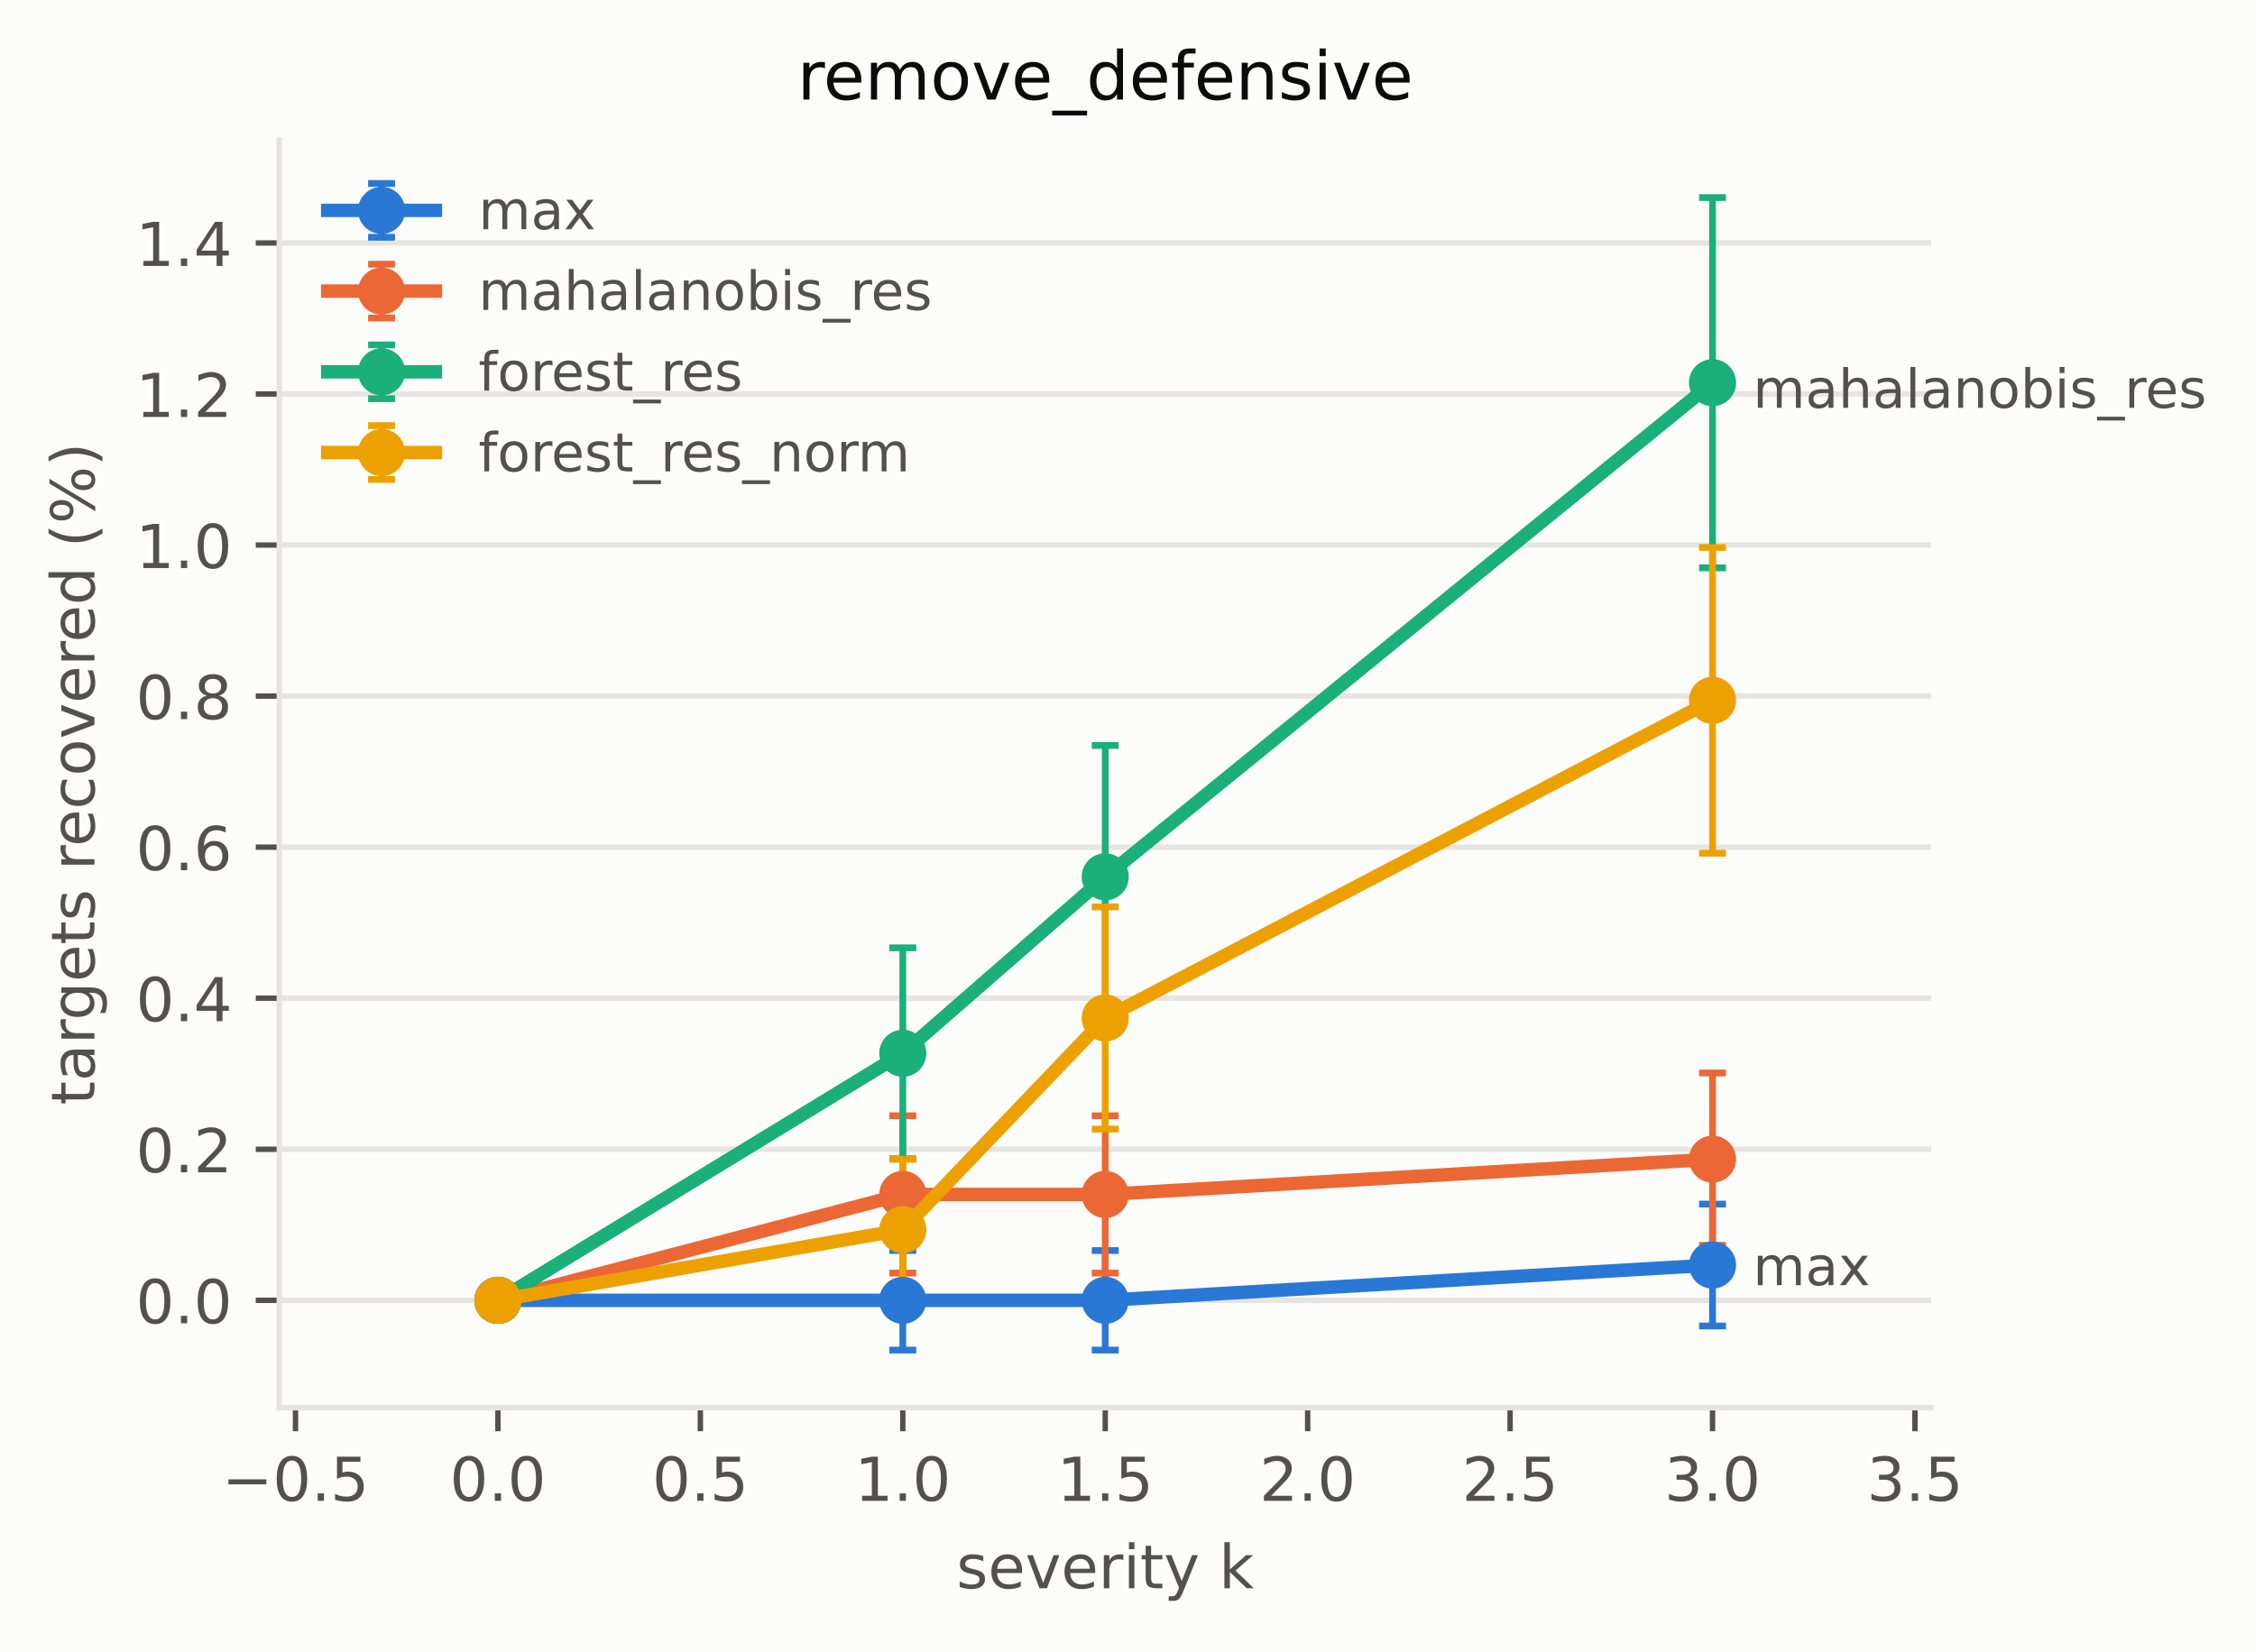
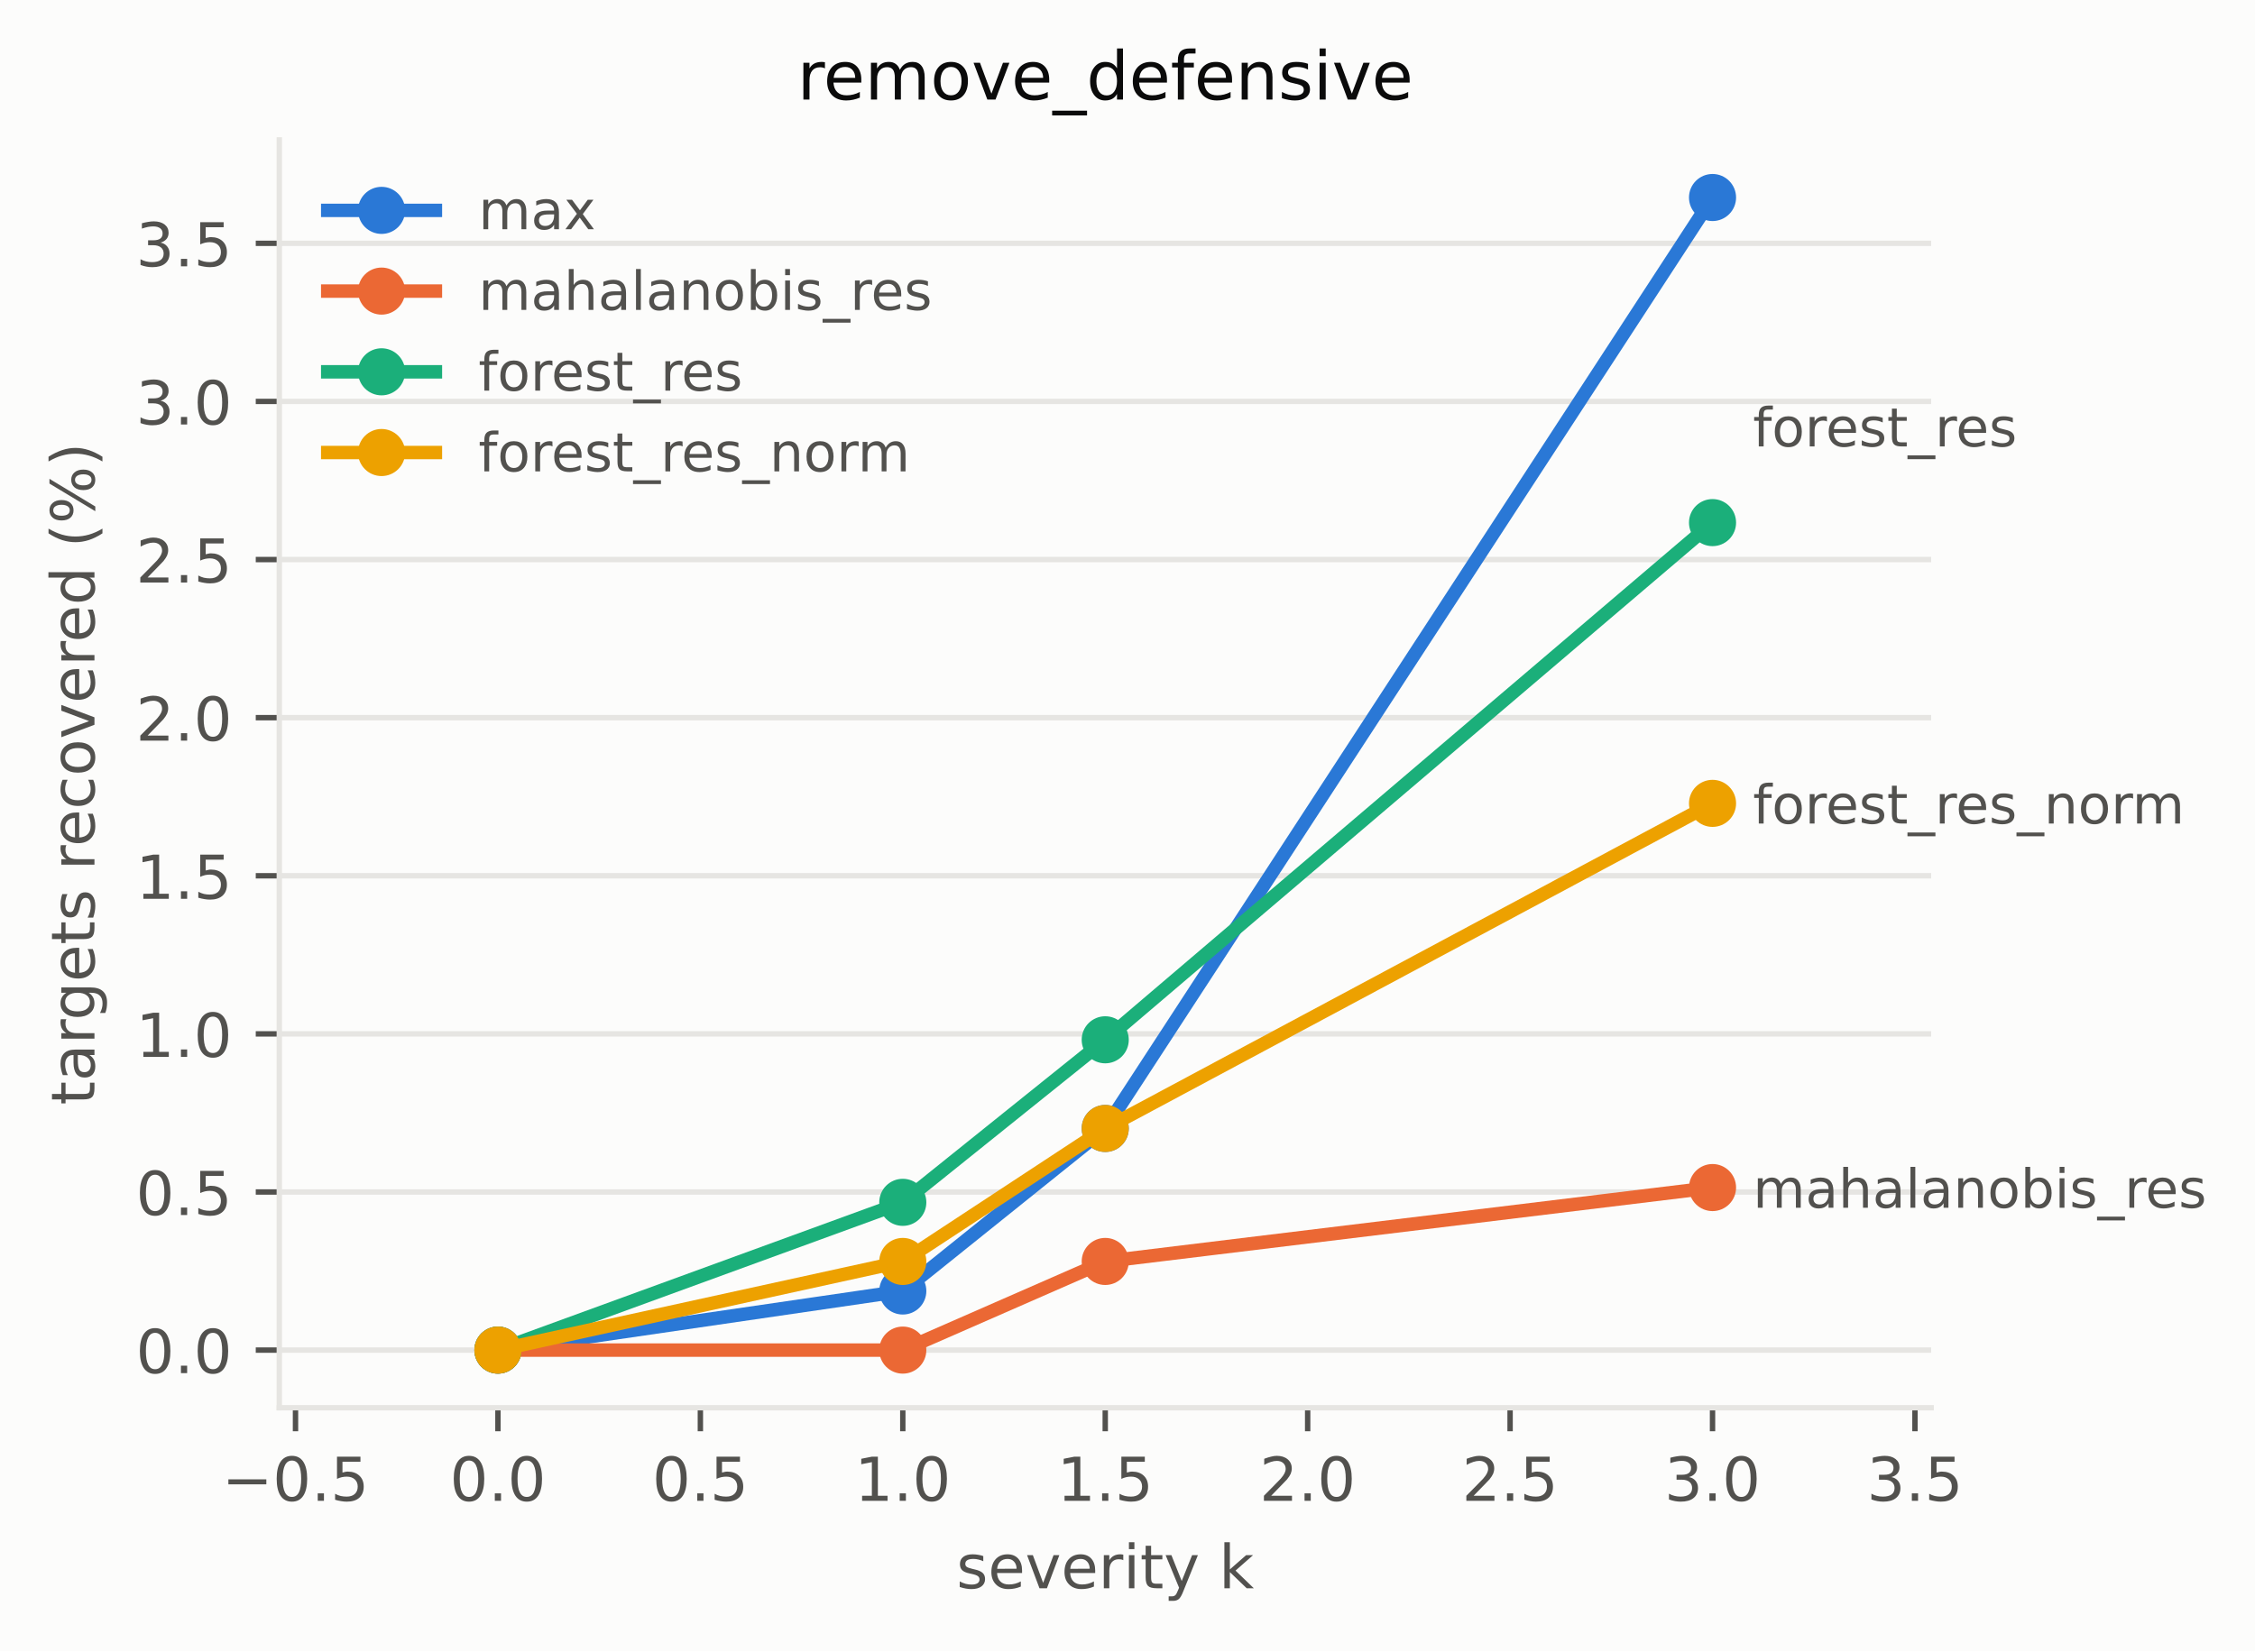
<svg xmlns="http://www.w3.org/2000/svg" xmlns:xlink="http://www.w3.org/1999/xlink" width="335.167pt" height="245.495pt" viewBox="0 0 335.167 245.495" version="1.1">
  <defs>
    <style type="text/css">*{stroke-linejoin: round; stroke-linecap: butt}</style>
  </defs>
  <g id="figure_1">
    <g id="patch_1">
      <path d="M 0 245.495 L 335.167 245.495 L 335.167 0 L 0 0 z " style="fill: #fcfcfb" />
    </g>
    <g id="axes_1">
      <g id="patch_2">
        <path d="M 41.514 209.294 L 287.034 209.294 L 287.034 20.798 L 41.514 20.798 z " style="fill: #fcfcfb" />
      </g>
      <g id="matplotlib.axis_1">
        <g id="xtick_1">
          <g id="line2d_1">
            <defs>
              <path id="m1c0cf310b4" d="M 0 0 L 0 3.5 " style="stroke: #52514e; stroke-width: 0.8" />
            </defs>
            <g>
              <use xlink:href="#m1c0cf310b4" x="43.921" y="209.294" style="fill: #52514e; stroke: #52514e; stroke-width: 0.8" />
            </g>
          </g>
          <g id="text_1">
            <text style="font-size: 9px; font-family: 'DejaVu Sans', 'Bitstream Vera Sans', 'Computer Modern Sans Serif', 'Lucida Grande', 'Verdana', 'Geneva', 'Lucid', 'Arial', 'Helvetica', 'Avant Garde', sans-serif; text-anchor: middle; fill: #52514e" x="43.921" y="223.132" transform="rotate(-0 43.92057 223.1323)">−0.5</text>
          </g>
        </g>
        <g id="xtick_2">
          <g id="line2d_2">
            <g>
              <use xlink:href="#m1c0cf310b4" x="74.009" y="209.294" style="fill: #52514e; stroke: #52514e; stroke-width: 0.8" />
            </g>
          </g>
          <g id="text_2">
            <text style="font-size: 9px; font-family: 'DejaVu Sans', 'Bitstream Vera Sans', 'Computer Modern Sans Serif', 'Lucida Grande', 'Verdana', 'Geneva', 'Lucid', 'Arial', 'Helvetica', 'Avant Garde', sans-serif; text-anchor: middle; fill: #52514e" x="74.009" y="223.132" transform="rotate(-0 74.00881 223.1323)">0.0</text>
          </g>
        </g>
        <g id="xtick_3">
          <g id="line2d_3">
            <g>
              <use xlink:href="#m1c0cf310b4" x="104.097" y="209.294" style="fill: #52514e; stroke: #52514e; stroke-width: 0.8" />
            </g>
          </g>
          <g id="text_3">
            <text style="font-size: 9px; font-family: 'DejaVu Sans', 'Bitstream Vera Sans', 'Computer Modern Sans Serif', 'Lucida Grande', 'Verdana', 'Geneva', 'Lucid', 'Arial', 'Helvetica', 'Avant Garde', sans-serif; text-anchor: middle; fill: #52514e" x="104.097" y="223.132" transform="rotate(-0 104.097 223.1323)">0.5</text>
          </g>
        </g>
        <g id="xtick_4">
          <g id="line2d_4">
            <g>
              <use xlink:href="#m1c0cf310b4" x="134.185" y="209.294" style="fill: #52514e; stroke: #52514e; stroke-width: 0.8" />
            </g>
          </g>
          <g id="text_4">
            <text style="font-size: 9px; font-family: 'DejaVu Sans', 'Bitstream Vera Sans', 'Computer Modern Sans Serif', 'Lucida Grande', 'Verdana', 'Geneva', 'Lucid', 'Arial', 'Helvetica', 'Avant Garde', sans-serif; text-anchor: middle; fill: #52514e" x="134.185" y="223.132" transform="rotate(-0 134.1853 223.1323)">1.0</text>
          </g>
        </g>
        <g id="xtick_5">
          <g id="line2d_5">
            <g>
              <use xlink:href="#m1c0cf310b4" x="164.274" y="209.294" style="fill: #52514e; stroke: #52514e; stroke-width: 0.8" />
            </g>
          </g>
          <g id="text_5">
            <text style="font-size: 9px; font-family: 'DejaVu Sans', 'Bitstream Vera Sans', 'Computer Modern Sans Serif', 'Lucida Grande', 'Verdana', 'Geneva', 'Lucid', 'Arial', 'Helvetica', 'Avant Garde', sans-serif; text-anchor: middle; fill: #52514e" x="164.274" y="223.132" transform="rotate(-0 164.2735 223.1323)">1.5</text>
          </g>
        </g>
        <g id="xtick_6">
          <g id="line2d_6">
            <g>
              <use xlink:href="#m1c0cf310b4" x="194.362" y="209.294" style="fill: #52514e; stroke: #52514e; stroke-width: 0.8" />
            </g>
          </g>
          <g id="text_6">
            <text style="font-size: 9px; font-family: 'DejaVu Sans', 'Bitstream Vera Sans', 'Computer Modern Sans Serif', 'Lucida Grande', 'Verdana', 'Geneva', 'Lucid', 'Arial', 'Helvetica', 'Avant Garde', sans-serif; text-anchor: middle; fill: #52514e" x="194.362" y="223.132" transform="rotate(-0 194.3618 223.1323)">2.0</text>
          </g>
        </g>
        <g id="xtick_7">
          <g id="line2d_7">
            <g>
              <use xlink:href="#m1c0cf310b4" x="224.45" y="209.294" style="fill: #52514e; stroke: #52514e; stroke-width: 0.8" />
            </g>
          </g>
          <g id="text_7">
            <text style="font-size: 9px; font-family: 'DejaVu Sans', 'Bitstream Vera Sans', 'Computer Modern Sans Serif', 'Lucida Grande', 'Verdana', 'Geneva', 'Lucid', 'Arial', 'Helvetica', 'Avant Garde', sans-serif; text-anchor: middle; fill: #52514e" x="224.45" y="223.132" transform="rotate(-0 224.45 223.1323)">2.5</text>
          </g>
        </g>
        <g id="xtick_8">
          <g id="line2d_8">
            <g>
              <use xlink:href="#m1c0cf310b4" x="254.538" y="209.294" style="fill: #52514e; stroke: #52514e; stroke-width: 0.8" />
            </g>
          </g>
          <g id="text_8">
            <text style="font-size: 9px; font-family: 'DejaVu Sans', 'Bitstream Vera Sans', 'Computer Modern Sans Serif', 'Lucida Grande', 'Verdana', 'Geneva', 'Lucid', 'Arial', 'Helvetica', 'Avant Garde', sans-serif; text-anchor: middle; fill: #52514e" x="254.538" y="223.132" transform="rotate(-0 254.5382 223.1323)">3.0</text>
          </g>
        </g>
        <g id="xtick_9">
          <g id="line2d_9">
            <g>
              <use xlink:href="#m1c0cf310b4" x="284.626" y="209.294" style="fill: #52514e; stroke: #52514e; stroke-width: 0.8" />
            </g>
          </g>
          <g id="text_9">
            <text style="font-size: 9px; font-family: 'DejaVu Sans', 'Bitstream Vera Sans', 'Computer Modern Sans Serif', 'Lucida Grande', 'Verdana', 'Geneva', 'Lucid', 'Arial', 'Helvetica', 'Avant Garde', sans-serif; text-anchor: middle; fill: #52514e" x="284.626" y="223.132" transform="rotate(-0 284.6265 223.1323)">3.5</text>
          </g>
        </g>
        <g id="text_10">
          <text style="font-size: 9px; font-family: 'DejaVu Sans', 'Bitstream Vera Sans', 'Computer Modern Sans Serif', 'Lucida Grande', 'Verdana', 'Geneva', 'Lucid', 'Arial', 'Helvetica', 'Avant Garde', sans-serif; text-anchor: middle; fill: #52514e" x="164.274" y="236.133" transform="rotate(-0 164.2735 236.133)">severity k</text>
        </g>
      </g>
      <g id="matplotlib.axis_2">
        <g id="ytick_1">
          <g id="line2d_10">
-             <path d="M 41.514 193.323 L 287.034 193.323 " clip-path="url(#p755f9bd868)" style="fill: none; stroke: #e6e5e2; stroke-width: 0.8; stroke-linecap: square" />
+             <path d="M 41.514 200.726 L 287.034 200.726 " clip-path="url(#p755f9bd868)" style="fill: none; stroke: #e6e5e2; stroke-width: 0.8; stroke-linecap: square" />
          </g>
          <g id="line2d_11">
            <defs>
              <path id="m9482fce99a" d="M 0 0 L -3.5 0 " style="stroke: #52514e; stroke-width: 0.8" />
            </defs>
            <g>
-               <use xlink:href="#m9482fce99a" x="41.514" y="193.323" style="fill: #52514e; stroke: #52514e; stroke-width: 0.8" />
+               <use xlink:href="#m9482fce99a" x="41.514" y="200.726" style="fill: #52514e; stroke: #52514e; stroke-width: 0.8" />
            </g>
          </g>
          <g id="text_11">
-             <text style="font-size: 9px; font-family: 'DejaVu Sans', 'Bitstream Vera Sans', 'Computer Modern Sans Serif', 'Lucida Grande', 'Verdana', 'Geneva', 'Lucid', 'Arial', 'Helvetica', 'Avant Garde', sans-serif; text-anchor: end; fill: #52514e" x="34.514" y="196.742" transform="rotate(-0 34.51352 196.7421)">0.0</text>
+             <text style="font-size: 9px; font-family: 'DejaVu Sans', 'Bitstream Vera Sans', 'Computer Modern Sans Serif', 'Lucida Grande', 'Verdana', 'Geneva', 'Lucid', 'Arial', 'Helvetica', 'Avant Garde', sans-serif; text-anchor: end; fill: #52514e" x="34.514" y="204.145" transform="rotate(-0 34.51352 204.1454)">0.0</text>
          </g>
        </g>
        <g id="ytick_2">
          <g id="line2d_12">
-             <path d="M 41.514 170.866 L 287.034 170.866 " clip-path="url(#p755f9bd868)" style="fill: none; stroke: #e6e5e2; stroke-width: 0.8; stroke-linecap: square" />
+             <path d="M 41.514 177.219 L 287.034 177.219 " clip-path="url(#p755f9bd868)" style="fill: none; stroke: #e6e5e2; stroke-width: 0.8; stroke-linecap: square" />
          </g>
          <g id="line2d_13">
            <g>
-               <use xlink:href="#m9482fce99a" x="41.514" y="170.866" style="fill: #52514e; stroke: #52514e; stroke-width: 0.8" />
+               <use xlink:href="#m9482fce99a" x="41.514" y="177.219" style="fill: #52514e; stroke: #52514e; stroke-width: 0.8" />
            </g>
          </g>
          <g id="text_12">
-             <text style="font-size: 9px; font-family: 'DejaVu Sans', 'Bitstream Vera Sans', 'Computer Modern Sans Serif', 'Lucida Grande', 'Verdana', 'Geneva', 'Lucid', 'Arial', 'Helvetica', 'Avant Garde', sans-serif; text-anchor: end; fill: #52514e" x="34.514" y="174.284" transform="rotate(-0 34.51352 174.2845)">0.2</text>
+             <text style="font-size: 9px; font-family: 'DejaVu Sans', 'Bitstream Vera Sans', 'Computer Modern Sans Serif', 'Lucida Grande', 'Verdana', 'Geneva', 'Lucid', 'Arial', 'Helvetica', 'Avant Garde', sans-serif; text-anchor: end; fill: #52514e" x="34.514" y="180.638" transform="rotate(-0 34.51352 180.6383)">0.5</text>
          </g>
        </g>
        <g id="ytick_3">
          <g id="line2d_14">
-             <path d="M 41.514 148.408 L 287.034 148.408 " clip-path="url(#p755f9bd868)" style="fill: none; stroke: #e6e5e2; stroke-width: 0.8; stroke-linecap: square" />
+             <path d="M 41.514 153.712 L 287.034 153.712 " clip-path="url(#p755f9bd868)" style="fill: none; stroke: #e6e5e2; stroke-width: 0.8; stroke-linecap: square" />
          </g>
          <g id="line2d_15">
            <g>
-               <use xlink:href="#m9482fce99a" x="41.514" y="148.408" style="fill: #52514e; stroke: #52514e; stroke-width: 0.8" />
+               <use xlink:href="#m9482fce99a" x="41.514" y="153.712" style="fill: #52514e; stroke: #52514e; stroke-width: 0.8" />
            </g>
          </g>
          <g id="text_13">
-             <text style="font-size: 9px; font-family: 'DejaVu Sans', 'Bitstream Vera Sans', 'Computer Modern Sans Serif', 'Lucida Grande', 'Verdana', 'Geneva', 'Lucid', 'Arial', 'Helvetica', 'Avant Garde', sans-serif; text-anchor: end; fill: #52514e" x="34.514" y="151.827" transform="rotate(-0 34.51352 151.8268)">0.4</text>
+             <text style="font-size: 9px; font-family: 'DejaVu Sans', 'Bitstream Vera Sans', 'Computer Modern Sans Serif', 'Lucida Grande', 'Verdana', 'Geneva', 'Lucid', 'Arial', 'Helvetica', 'Avant Garde', sans-serif; text-anchor: end; fill: #52514e" x="34.514" y="157.131" transform="rotate(-0 34.51352 157.1312)">1.0</text>
          </g>
        </g>
        <g id="ytick_4">
          <g id="line2d_16">
-             <path d="M 41.514 125.95 L 287.034 125.95 " clip-path="url(#p755f9bd868)" style="fill: none; stroke: #e6e5e2; stroke-width: 0.8; stroke-linecap: square" />
+             <path d="M 41.514 130.205 L 287.034 130.205 " clip-path="url(#p755f9bd868)" style="fill: none; stroke: #e6e5e2; stroke-width: 0.8; stroke-linecap: square" />
          </g>
          <g id="line2d_17">
            <g>
-               <use xlink:href="#m9482fce99a" x="41.514" y="125.95" style="fill: #52514e; stroke: #52514e; stroke-width: 0.8" />
+               <use xlink:href="#m9482fce99a" x="41.514" y="130.205" style="fill: #52514e; stroke: #52514e; stroke-width: 0.8" />
            </g>
          </g>
          <g id="text_14">
-             <text style="font-size: 9px; font-family: 'DejaVu Sans', 'Bitstream Vera Sans', 'Computer Modern Sans Serif', 'Lucida Grande', 'Verdana', 'Geneva', 'Lucid', 'Arial', 'Helvetica', 'Avant Garde', sans-serif; text-anchor: end; fill: #52514e" x="34.514" y="129.369" transform="rotate(-0 34.51352 129.3692)">0.6</text>
+             <text style="font-size: 9px; font-family: 'DejaVu Sans', 'Bitstream Vera Sans', 'Computer Modern Sans Serif', 'Lucida Grande', 'Verdana', 'Geneva', 'Lucid', 'Arial', 'Helvetica', 'Avant Garde', sans-serif; text-anchor: end; fill: #52514e" x="34.514" y="133.624" transform="rotate(-0 34.51352 133.6242)">1.5</text>
          </g>
        </g>
        <g id="ytick_5">
          <g id="line2d_18">
-             <path d="M 41.514 103.493 L 287.034 103.493 " clip-path="url(#p755f9bd868)" style="fill: none; stroke: #e6e5e2; stroke-width: 0.8; stroke-linecap: square" />
+             <path d="M 41.514 106.698 L 287.034 106.698 " clip-path="url(#p755f9bd868)" style="fill: none; stroke: #e6e5e2; stroke-width: 0.8; stroke-linecap: square" />
          </g>
          <g id="line2d_19">
            <g>
-               <use xlink:href="#m9482fce99a" x="41.514" y="103.493" style="fill: #52514e; stroke: #52514e; stroke-width: 0.8" />
+               <use xlink:href="#m9482fce99a" x="41.514" y="106.698" style="fill: #52514e; stroke: #52514e; stroke-width: 0.8" />
            </g>
          </g>
          <g id="text_15">
-             <text style="font-size: 9px; font-family: 'DejaVu Sans', 'Bitstream Vera Sans', 'Computer Modern Sans Serif', 'Lucida Grande', 'Verdana', 'Geneva', 'Lucid', 'Arial', 'Helvetica', 'Avant Garde', sans-serif; text-anchor: end; fill: #52514e" x="34.514" y="106.912" transform="rotate(-0 34.51352 106.9115)">0.8</text>
+             <text style="font-size: 9px; font-family: 'DejaVu Sans', 'Bitstream Vera Sans', 'Computer Modern Sans Serif', 'Lucida Grande', 'Verdana', 'Geneva', 'Lucid', 'Arial', 'Helvetica', 'Avant Garde', sans-serif; text-anchor: end; fill: #52514e" x="34.514" y="110.117" transform="rotate(-0 34.51352 110.1171)">2.0</text>
          </g>
        </g>
        <g id="ytick_6">
          <g id="line2d_20">
-             <path d="M 41.514 81.035 L 287.034 81.035 " clip-path="url(#p755f9bd868)" style="fill: none; stroke: #e6e5e2; stroke-width: 0.8; stroke-linecap: square" />
+             <path d="M 41.514 83.191 L 287.034 83.191 " clip-path="url(#p755f9bd868)" style="fill: none; stroke: #e6e5e2; stroke-width: 0.8; stroke-linecap: square" />
          </g>
          <g id="line2d_21">
            <g>
-               <use xlink:href="#m9482fce99a" x="41.514" y="81.035" style="fill: #52514e; stroke: #52514e; stroke-width: 0.8" />
+               <use xlink:href="#m9482fce99a" x="41.514" y="83.191" style="fill: #52514e; stroke: #52514e; stroke-width: 0.8" />
            </g>
          </g>
          <g id="text_16">
-             <text style="font-size: 9px; font-family: 'DejaVu Sans', 'Bitstream Vera Sans', 'Computer Modern Sans Serif', 'Lucida Grande', 'Verdana', 'Geneva', 'Lucid', 'Arial', 'Helvetica', 'Avant Garde', sans-serif; text-anchor: end; fill: #52514e" x="34.514" y="84.454" transform="rotate(-0 34.51352 84.45388)">1.0</text>
+             <text style="font-size: 9px; font-family: 'DejaVu Sans', 'Bitstream Vera Sans', 'Computer Modern Sans Serif', 'Lucida Grande', 'Verdana', 'Geneva', 'Lucid', 'Arial', 'Helvetica', 'Avant Garde', sans-serif; text-anchor: end; fill: #52514e" x="34.514" y="86.61" transform="rotate(-0 34.51352 86.61)">2.5</text>
          </g>
        </g>
        <g id="ytick_7">
          <g id="line2d_22">
-             <path d="M 41.514 58.577 L 287.034 58.577 " clip-path="url(#p755f9bd868)" style="fill: none; stroke: #e6e5e2; stroke-width: 0.8; stroke-linecap: square" />
+             <path d="M 41.514 59.684 L 287.034 59.684 " clip-path="url(#p755f9bd868)" style="fill: none; stroke: #e6e5e2; stroke-width: 0.8; stroke-linecap: square" />
          </g>
          <g id="line2d_23">
            <g>
-               <use xlink:href="#m9482fce99a" x="41.514" y="58.577" style="fill: #52514e; stroke: #52514e; stroke-width: 0.8" />
+               <use xlink:href="#m9482fce99a" x="41.514" y="59.684" style="fill: #52514e; stroke: #52514e; stroke-width: 0.8" />
            </g>
          </g>
          <g id="text_17">
-             <text style="font-size: 9px; font-family: 'DejaVu Sans', 'Bitstream Vera Sans', 'Computer Modern Sans Serif', 'Lucida Grande', 'Verdana', 'Geneva', 'Lucid', 'Arial', 'Helvetica', 'Avant Garde', sans-serif; text-anchor: end; fill: #52514e" x="34.514" y="61.996" transform="rotate(-0 34.51352 61.99622)">1.2</text>
+             <text style="font-size: 9px; font-family: 'DejaVu Sans', 'Bitstream Vera Sans', 'Computer Modern Sans Serif', 'Lucida Grande', 'Verdana', 'Geneva', 'Lucid', 'Arial', 'Helvetica', 'Avant Garde', sans-serif; text-anchor: end; fill: #52514e" x="34.514" y="63.103" transform="rotate(-0 34.51352 63.10292)">3.0</text>
          </g>
        </g>
        <g id="ytick_8">
          <g id="line2d_24">
-             <path d="M 41.514 36.12 L 287.034 36.12 " clip-path="url(#p755f9bd868)" style="fill: none; stroke: #e6e5e2; stroke-width: 0.8; stroke-linecap: square" />
+             <path d="M 41.514 36.177 L 287.034 36.177 " clip-path="url(#p755f9bd868)" style="fill: none; stroke: #e6e5e2; stroke-width: 0.8; stroke-linecap: square" />
          </g>
          <g id="line2d_25">
            <g>
-               <use xlink:href="#m9482fce99a" x="41.514" y="36.12" style="fill: #52514e; stroke: #52514e; stroke-width: 0.8" />
+               <use xlink:href="#m9482fce99a" x="41.514" y="36.177" style="fill: #52514e; stroke: #52514e; stroke-width: 0.8" />
            </g>
          </g>
          <g id="text_18">
-             <text style="font-size: 9px; font-family: 'DejaVu Sans', 'Bitstream Vera Sans', 'Computer Modern Sans Serif', 'Lucida Grande', 'Verdana', 'Geneva', 'Lucid', 'Arial', 'Helvetica', 'Avant Garde', sans-serif; text-anchor: end; fill: #52514e" x="34.514" y="39.539" transform="rotate(-0 34.51352 39.53857)">1.4</text>
+             <text style="font-size: 9px; font-family: 'DejaVu Sans', 'Bitstream Vera Sans', 'Computer Modern Sans Serif', 'Lucida Grande', 'Verdana', 'Geneva', 'Lucid', 'Arial', 'Helvetica', 'Avant Garde', sans-serif; text-anchor: end; fill: #52514e" x="34.514" y="39.596" transform="rotate(-0 34.51352 39.59584)">3.5</text>
          </g>
        </g>
        <g id="text_19">
          <text style="font-size: 9px; font-family: 'DejaVu Sans', 'Bitstream Vera Sans', 'Computer Modern Sans Serif', 'Lucida Grande', 'Verdana', 'Geneva', 'Lucid', 'Arial', 'Helvetica', 'Avant Garde', sans-serif; text-anchor: middle; fill: #52514e" x="14.039" y="115.046" transform="rotate(-90 14.03859 115.0464)">targets recovered (%)</text>
        </g>
      </g>
-       <g id="LineCollection_1">
-         <path d="M 74.009 193.323 L 74.009 193.323 " clip-path="url(#p755f9bd868)" style="fill: none; stroke: #2a78d6" />
-         <path d="M 134.185 200.726 L 134.185 185.92 " clip-path="url(#p755f9bd868)" style="fill: none; stroke: #2a78d6" />
-         <path d="M 164.274 200.726 L 164.274 185.92 " clip-path="url(#p755f9bd868)" style="fill: none; stroke: #2a78d6" />
-         <path d="M 254.538 197.141 L 254.538 179.011 " clip-path="url(#p755f9bd868)" style="fill: none; stroke: #2a78d6" />
-       </g>
      <g id="line2d_26">
-         <defs>
-           <path id="m4d4933773e" d="M 2 0 L -2 -0 " style="stroke: #2a78d6" />
-         </defs>
-         <g clip-path="url(#p755f9bd868)">
-           <use xlink:href="#m4d4933773e" x="74.009" y="193.323" style="fill: #2a78d6; stroke: #2a78d6" />
-           <use xlink:href="#m4d4933773e" x="134.185" y="200.726" style="fill: #2a78d6; stroke: #2a78d6" />
-           <use xlink:href="#m4d4933773e" x="164.274" y="200.726" style="fill: #2a78d6; stroke: #2a78d6" />
-           <use xlink:href="#m4d4933773e" x="254.538" y="197.141" style="fill: #2a78d6; stroke: #2a78d6" />
-         </g>
-       </g>
-       <g id="line2d_27">
-         <g clip-path="url(#p755f9bd868)">
-           <use xlink:href="#m4d4933773e" x="74.009" y="193.323" style="fill: #2a78d6; stroke: #2a78d6" />
-           <use xlink:href="#m4d4933773e" x="134.185" y="185.92" style="fill: #2a78d6; stroke: #2a78d6" />
-           <use xlink:href="#m4d4933773e" x="164.274" y="185.92" style="fill: #2a78d6; stroke: #2a78d6" />
-           <use xlink:href="#m4d4933773e" x="254.538" y="179.011" style="fill: #2a78d6; stroke: #2a78d6" />
-         </g>
-       </g>
-       <g id="LineCollection_2">
-         <path d="M 74.009 193.323 L 74.009 193.323 " clip-path="url(#p755f9bd868)" style="fill: none; stroke: #eb6834" />
-         <path d="M 134.185 189.279 L 134.185 165.884 " clip-path="url(#p755f9bd868)" style="fill: none; stroke: #eb6834" />
-         <path d="M 164.274 189.279 L 164.274 165.884 " clip-path="url(#p755f9bd868)" style="fill: none; stroke: #eb6834" />
-         <path d="M 254.538 185.146 L 254.538 159.524 " clip-path="url(#p755f9bd868)" style="fill: none; stroke: #eb6834" />
-       </g>
-       <g id="line2d_28">
-         <defs>
-           <path id="m9eb09d67c7" d="M 2 0 L -2 -0 " style="stroke: #eb6834" />
-         </defs>
-         <g clip-path="url(#p755f9bd868)">
-           <use xlink:href="#m9eb09d67c7" x="74.009" y="193.323" style="fill: #eb6834; stroke: #eb6834" />
-           <use xlink:href="#m9eb09d67c7" x="134.185" y="189.279" style="fill: #eb6834; stroke: #eb6834" />
-           <use xlink:href="#m9eb09d67c7" x="164.274" y="189.279" style="fill: #eb6834; stroke: #eb6834" />
-           <use xlink:href="#m9eb09d67c7" x="254.538" y="185.146" style="fill: #eb6834; stroke: #eb6834" />
-         </g>
-       </g>
-       <g id="line2d_29">
-         <g clip-path="url(#p755f9bd868)">
-           <use xlink:href="#m9eb09d67c7" x="74.009" y="193.323" style="fill: #eb6834; stroke: #eb6834" />
-           <use xlink:href="#m9eb09d67c7" x="134.185" y="165.884" style="fill: #eb6834; stroke: #eb6834" />
-           <use xlink:href="#m9eb09d67c7" x="164.274" y="165.884" style="fill: #eb6834; stroke: #eb6834" />
-           <use xlink:href="#m9eb09d67c7" x="254.538" y="159.524" style="fill: #eb6834; stroke: #eb6834" />
-         </g>
-       </g>
-       <g id="LineCollection_3">
-         <path d="M 74.009 193.323 L 74.009 193.323 " clip-path="url(#p755f9bd868)" style="fill: none; stroke: #1baf7a" />
-         <path d="M 134.185 172.272 L 134.185 140.914 " clip-path="url(#p755f9bd868)" style="fill: none; stroke: #1baf7a" />
-         <path d="M 164.274 149.89 L 164.274 110.826 " clip-path="url(#p755f9bd868)" style="fill: none; stroke: #1baf7a" />
-         <path d="M 254.538 84.43 L 254.538 29.366 " clip-path="url(#p755f9bd868)" style="fill: none; stroke: #1baf7a" />
-       </g>
-       <g id="line2d_30">
-         <defs>
-           <path id="m4381ba1775" d="M 2 0 L -2 -0 " style="stroke: #1baf7a" />
-         </defs>
-         <g clip-path="url(#p755f9bd868)">
-           <use xlink:href="#m4381ba1775" x="74.009" y="193.323" style="fill: #1baf7a; stroke: #1baf7a" />
-           <use xlink:href="#m4381ba1775" x="134.185" y="172.272" style="fill: #1baf7a; stroke: #1baf7a" />
-           <use xlink:href="#m4381ba1775" x="164.274" y="149.89" style="fill: #1baf7a; stroke: #1baf7a" />
-           <use xlink:href="#m4381ba1775" x="254.538" y="84.43" style="fill: #1baf7a; stroke: #1baf7a" />
-         </g>
-       </g>
-       <g id="line2d_31">
-         <g clip-path="url(#p755f9bd868)">
-           <use xlink:href="#m4381ba1775" x="74.009" y="193.323" style="fill: #1baf7a; stroke: #1baf7a" />
-           <use xlink:href="#m4381ba1775" x="134.185" y="140.914" style="fill: #1baf7a; stroke: #1baf7a" />
-           <use xlink:href="#m4381ba1775" x="164.274" y="110.826" style="fill: #1baf7a; stroke: #1baf7a" />
-           <use xlink:href="#m4381ba1775" x="254.538" y="29.366" style="fill: #1baf7a; stroke: #1baf7a" />
-         </g>
-       </g>
-       <g id="LineCollection_4">
-         <path d="M 74.009 193.323 L 74.009 193.323 " clip-path="url(#p755f9bd868)" style="fill: none; stroke: #eda100" />
-         <path d="M 134.185 193.294 L 134.185 172.364 " clip-path="url(#p755f9bd868)" style="fill: none; stroke: #eda100" />
-         <path d="M 164.274 167.869 L 164.274 134.823 " clip-path="url(#p755f9bd868)" style="fill: none; stroke: #eda100" />
-         <path d="M 254.538 126.85 L 254.538 81.395 " clip-path="url(#p755f9bd868)" style="fill: none; stroke: #eda100" />
-       </g>
-       <g id="line2d_32">
-         <defs>
-           <path id="m5cf9e81bf8" d="M 2 0 L -2 -0 " style="stroke: #eda100" />
-         </defs>
-         <g clip-path="url(#p755f9bd868)">
-           <use xlink:href="#m5cf9e81bf8" x="74.009" y="193.323" style="fill: #eda100; stroke: #eda100" />
-           <use xlink:href="#m5cf9e81bf8" x="134.185" y="193.294" style="fill: #eda100; stroke: #eda100" />
-           <use xlink:href="#m5cf9e81bf8" x="164.274" y="167.869" style="fill: #eda100; stroke: #eda100" />
-           <use xlink:href="#m5cf9e81bf8" x="254.538" y="126.85" style="fill: #eda100; stroke: #eda100" />
-         </g>
-       </g>
-       <g id="line2d_33">
-         <g clip-path="url(#p755f9bd868)">
-           <use xlink:href="#m5cf9e81bf8" x="74.009" y="193.323" style="fill: #eda100; stroke: #eda100" />
-           <use xlink:href="#m5cf9e81bf8" x="134.185" y="172.364" style="fill: #eda100; stroke: #eda100" />
-           <use xlink:href="#m5cf9e81bf8" x="164.274" y="134.823" style="fill: #eda100; stroke: #eda100" />
-           <use xlink:href="#m5cf9e81bf8" x="254.538" y="81.395" style="fill: #eda100; stroke: #eda100" />
-         </g>
-       </g>
-       <g id="line2d_34">
-         <path d="M 74.009 193.323 L 134.185 193.323 L 164.274 193.323 L 254.538 188.076 " clip-path="url(#p755f9bd868)" style="fill: none; stroke: #2a78d6; stroke-width: 2; stroke-linecap: square" />
+         <path d="M 74.009 200.726 L 134.185 191.939 L 164.274 167.773 L 254.538 29.366 " clip-path="url(#p755f9bd868)" style="fill: none; stroke: #2a78d6; stroke-width: 2; stroke-linecap: square" />
        <defs>
          <path id="m87b39bc6f3" d="M 0 3 C 0.796 3 1.559 2.684 2.121 2.121 C 2.684 1.559 3 0.796 3 0 C 3 -0.796 2.684 -1.559 2.121 -2.121 C 1.559 -2.684 0.796 -3 0 -3 C -0.796 -3 -1.559 -2.684 -2.121 -2.121 C -2.684 -1.559 -3 -0.796 -3 0 C -3 0.796 -2.684 1.559 -2.121 2.121 C -1.559 2.684 -0.796 3 0 3 z " style="stroke: #2a78d6" />
        </defs>
        <g clip-path="url(#p755f9bd868)">
-           <use xlink:href="#m87b39bc6f3" x="74.009" y="193.323" style="fill: #2a78d6; stroke: #2a78d6" />
-           <use xlink:href="#m87b39bc6f3" x="134.185" y="193.323" style="fill: #2a78d6; stroke: #2a78d6" />
-           <use xlink:href="#m87b39bc6f3" x="164.274" y="193.323" style="fill: #2a78d6; stroke: #2a78d6" />
-           <use xlink:href="#m87b39bc6f3" x="254.538" y="188.076" style="fill: #2a78d6; stroke: #2a78d6" />
-         </g>
-       </g>
-       <g id="line2d_35">
-         <path d="M 74.009 193.323 L 134.185 177.582 L 164.274 177.582 L 254.538 172.335 " clip-path="url(#p755f9bd868)" style="fill: none; stroke: #eb6834; stroke-width: 2; stroke-linecap: square" />
+           <use xlink:href="#m87b39bc6f3" x="74.009" y="200.726" style="fill: #2a78d6; stroke: #2a78d6" />
+           <use xlink:href="#m87b39bc6f3" x="134.185" y="191.939" style="fill: #2a78d6; stroke: #2a78d6" />
+           <use xlink:href="#m87b39bc6f3" x="164.274" y="167.773" style="fill: #2a78d6; stroke: #2a78d6" />
+           <use xlink:href="#m87b39bc6f3" x="254.538" y="29.366" style="fill: #2a78d6; stroke: #2a78d6" />
+         </g>
+       </g>
+       <g id="line2d_27">
+         <path d="M 74.009 200.726 L 134.185 200.726 L 164.274 187.545 L 254.538 176.56 " clip-path="url(#p755f9bd868)" style="fill: none; stroke: #eb6834; stroke-width: 2; stroke-linecap: square" />
        <defs>
          <path id="m221498b6f1" d="M 0 3 C 0.796 3 1.559 2.684 2.121 2.121 C 2.684 1.559 3 0.796 3 0 C 3 -0.796 2.684 -1.559 2.121 -2.121 C 1.559 -2.684 0.796 -3 0 -3 C -0.796 -3 -1.559 -2.684 -2.121 -2.121 C -2.684 -1.559 -3 -0.796 -3 0 C -3 0.796 -2.684 1.559 -2.121 2.121 C -1.559 2.684 -0.796 3 0 3 z " style="stroke: #eb6834" />
        </defs>
        <g clip-path="url(#p755f9bd868)">
-           <use xlink:href="#m221498b6f1" x="74.009" y="193.323" style="fill: #eb6834; stroke: #eb6834" />
-           <use xlink:href="#m221498b6f1" x="134.185" y="177.582" style="fill: #eb6834; stroke: #eb6834" />
-           <use xlink:href="#m221498b6f1" x="164.274" y="177.582" style="fill: #eb6834; stroke: #eb6834" />
-           <use xlink:href="#m221498b6f1" x="254.538" y="172.335" style="fill: #eb6834; stroke: #eb6834" />
-         </g>
-       </g>
-       <g id="line2d_36">
-         <path d="M 74.009 193.323 L 134.185 156.593 L 164.274 130.358 L 254.538 56.898 " clip-path="url(#p755f9bd868)" style="fill: none; stroke: #1baf7a; stroke-width: 2; stroke-linecap: square" />
+           <use xlink:href="#m221498b6f1" x="74.009" y="200.726" style="fill: #eb6834; stroke: #eb6834" />
+           <use xlink:href="#m221498b6f1" x="134.185" y="200.726" style="fill: #eb6834; stroke: #eb6834" />
+           <use xlink:href="#m221498b6f1" x="164.274" y="187.545" style="fill: #eb6834; stroke: #eb6834" />
+           <use xlink:href="#m221498b6f1" x="254.538" y="176.56" style="fill: #eb6834; stroke: #eb6834" />
+         </g>
+       </g>
+       <g id="line2d_28">
+         <path d="M 74.009 200.726 L 134.185 178.757 L 164.274 154.591 L 254.538 77.699 " clip-path="url(#p755f9bd868)" style="fill: none; stroke: #1baf7a; stroke-width: 2; stroke-linecap: square" />
        <defs>
          <path id="m046e1da516" d="M 0 3 C 0.796 3 1.559 2.684 2.121 2.121 C 2.684 1.559 3 0.796 3 0 C 3 -0.796 2.684 -1.559 2.121 -2.121 C 1.559 -2.684 0.796 -3 0 -3 C -0.796 -3 -1.559 -2.684 -2.121 -2.121 C -2.684 -1.559 -3 -0.796 -3 0 C -3 0.796 -2.684 1.559 -2.121 2.121 C -1.559 2.684 -0.796 3 0 3 z " style="stroke: #1baf7a" />
        </defs>
        <g clip-path="url(#p755f9bd868)">
-           <use xlink:href="#m046e1da516" x="74.009" y="193.323" style="fill: #1baf7a; stroke: #1baf7a" />
-           <use xlink:href="#m046e1da516" x="134.185" y="156.593" style="fill: #1baf7a; stroke: #1baf7a" />
-           <use xlink:href="#m046e1da516" x="164.274" y="130.358" style="fill: #1baf7a; stroke: #1baf7a" />
-           <use xlink:href="#m046e1da516" x="254.538" y="56.898" style="fill: #1baf7a; stroke: #1baf7a" />
-         </g>
-       </g>
-       <g id="line2d_37">
-         <path d="M 74.009 193.323 L 134.185 182.829 L 164.274 151.346 L 254.538 104.122 " clip-path="url(#p755f9bd868)" style="fill: none; stroke: #eda100; stroke-width: 2; stroke-linecap: square" />
+           <use xlink:href="#m046e1da516" x="74.009" y="200.726" style="fill: #1baf7a; stroke: #1baf7a" />
+           <use xlink:href="#m046e1da516" x="134.185" y="178.757" style="fill: #1baf7a; stroke: #1baf7a" />
+           <use xlink:href="#m046e1da516" x="164.274" y="154.591" style="fill: #1baf7a; stroke: #1baf7a" />
+           <use xlink:href="#m046e1da516" x="254.538" y="77.699" style="fill: #1baf7a; stroke: #1baf7a" />
+         </g>
+       </g>
+       <g id="line2d_29">
+         <path d="M 74.009 200.726 L 134.185 187.545 L 164.274 167.773 L 254.538 119.44 " clip-path="url(#p755f9bd868)" style="fill: none; stroke: #eda100; stroke-width: 2; stroke-linecap: square" />
        <defs>
          <path id="m26f9c0cba7" d="M 0 3 C 0.796 3 1.559 2.684 2.121 2.121 C 2.684 1.559 3 0.796 3 0 C 3 -0.796 2.684 -1.559 2.121 -2.121 C 1.559 -2.684 0.796 -3 0 -3 C -0.796 -3 -1.559 -2.684 -2.121 -2.121 C -2.684 -1.559 -3 -0.796 -3 0 C -3 0.796 -2.684 1.559 -2.121 2.121 C -1.559 2.684 -0.796 3 0 3 z " style="stroke: #eda100" />
        </defs>
        <g clip-path="url(#p755f9bd868)">
-           <use xlink:href="#m26f9c0cba7" x="74.009" y="193.323" style="fill: #eda100; stroke: #eda100" />
-           <use xlink:href="#m26f9c0cba7" x="134.185" y="182.829" style="fill: #eda100; stroke: #eda100" />
-           <use xlink:href="#m26f9c0cba7" x="164.274" y="151.346" style="fill: #eda100; stroke: #eda100" />
-           <use xlink:href="#m26f9c0cba7" x="254.538" y="104.122" style="fill: #eda100; stroke: #eda100" />
+           <use xlink:href="#m26f9c0cba7" x="74.009" y="200.726" style="fill: #eda100; stroke: #eda100" />
+           <use xlink:href="#m26f9c0cba7" x="134.185" y="187.545" style="fill: #eda100; stroke: #eda100" />
+           <use xlink:href="#m26f9c0cba7" x="164.274" y="167.773" style="fill: #eda100; stroke: #eda100" />
+           <use xlink:href="#m26f9c0cba7" x="254.538" y="119.44" style="fill: #eda100; stroke: #eda100" />
        </g>
      </g>
      <g id="patch_3">
        <path d="M 41.514 209.294 L 41.514 20.798 " style="fill: none; stroke: #e6e5e2; stroke-width: 0.8; stroke-linejoin: miter; stroke-linecap: square" />
      </g>
      <g id="patch_4">
        <path d="M 41.514 209.294 L 287.034 209.294 " style="fill: none; stroke: #e6e5e2; stroke-width: 0.8; stroke-linejoin: miter; stroke-linecap: square" />
      </g>
      <g id="text_20">
-         <text style="font-size: 8px; font-family: 'DejaVu Sans', 'Bitstream Vera Sans', 'Computer Modern Sans Serif', 'Lucida Grande', 'Verdana', 'Geneva', 'Lucid', 'Arial', 'Helvetica', 'Avant Garde', sans-serif; text-anchor: start; fill: #52514e" x="260.538" y="191.076" transform="rotate(-0 260.5382 191.0761)">max</text>
+         <text style="font-size: 8px; font-family: 'DejaVu Sans', 'Bitstream Vera Sans', 'Computer Modern Sans Serif', 'Lucida Grande', 'Verdana', 'Geneva', 'Lucid', 'Arial', 'Helvetica', 'Avant Garde', sans-serif; text-anchor: start; fill: #52514e" x="260.538" y="179.56" transform="rotate(-0 260.5382 179.5603)">mahalanobis_res</text>
      </g>
      <g id="text_21">
-         <text style="font-size: 8px; font-family: 'DejaVu Sans', 'Bitstream Vera Sans', 'Computer Modern Sans Serif', 'Lucida Grande', 'Verdana', 'Geneva', 'Lucid', 'Arial', 'Helvetica', 'Avant Garde', sans-serif; text-anchor: start; fill: #52514e" x="260.538" y="60.633" transform="rotate(-0 260.5382 60.6328)">mahalanobis_res</text>
+         <text style="font-size: 8px; font-family: 'DejaVu Sans', 'Bitstream Vera Sans', 'Computer Modern Sans Serif', 'Lucida Grande', 'Verdana', 'Geneva', 'Lucid', 'Arial', 'Helvetica', 'Avant Garde', sans-serif; text-anchor: start; fill: #52514e" x="260.538" y="122.44" transform="rotate(-0 260.5382 122.4403)">forest_res_norm</text>
      </g>
      <g id="text_22">
+         <text style="font-size: 8px; font-family: 'DejaVu Sans', 'Bitstream Vera Sans', 'Computer Modern Sans Serif', 'Lucida Grande', 'Verdana', 'Geneva', 'Lucid', 'Arial', 'Helvetica', 'Avant Garde', sans-serif; text-anchor: start; fill: #52514e" x="260.538" y="66.375" transform="rotate(-0 260.5382 66.37481)">forest_res</text>
+       </g>
+       <g id="text_23">
        <text style="font-size: 10px; font-family: 'DejaVu Sans', 'Bitstream Vera Sans', 'Computer Modern Sans Serif', 'Lucida Grande', 'Verdana', 'Geneva', 'Lucid', 'Arial', 'Helvetica', 'Avant Garde', sans-serif; text-anchor: middle; fill: #0b0b0b" x="164.274" y="14.798" transform="rotate(-0 164.2735 14.79844)">remove_defensive</text>
      </g>
      <g id="legend_1">
-         <g id="LineCollection_5">
-           <path d="M 56.714 35.277 L 56.714 27.277 " style="fill: none; stroke: #2a78d6" />
-         </g>
-         <g id="line2d_38">
-           <g>
-             <use xlink:href="#m4d4933773e" x="56.714" y="35.277" style="fill: #2a78d6; stroke: #2a78d6" />
-           </g>
-         </g>
-         <g id="line2d_39">
-           <g>
-             <use xlink:href="#m4d4933773e" x="56.714" y="27.277" style="fill: #2a78d6; stroke: #2a78d6" />
-           </g>
-         </g>
-         <g id="line2d_40">
-           <path d="M 48.714 31.277 L 64.714 31.277 " style="fill: none; stroke: #2a78d6; stroke-width: 2; stroke-linecap: square" />
-         </g>
-         <g id="line2d_41">
+         <g id="line2d_30">
+           <path d="M 48.714 31.277 L 56.714 31.277 L 64.714 31.277 " style="fill: none; stroke: #2a78d6; stroke-width: 2; stroke-linecap: square" />
          <g>
            <use xlink:href="#m87b39bc6f3" x="56.714" y="31.277" style="fill: #2a78d6; stroke: #2a78d6" />
          </g>
        </g>
-         <g id="text_23">
+         <g id="text_24">
          <text style="font-size: 8px; font-family: 'DejaVu Sans', 'Bitstream Vera Sans', 'Computer Modern Sans Serif', 'Lucida Grande', 'Verdana', 'Geneva', 'Lucid', 'Arial', 'Helvetica', 'Avant Garde', sans-serif; text-anchor: start; fill: #52514e" x="71.114" y="34.077" transform="rotate(-0 71.11352 34.07719)">max</text>
        </g>
-         <g id="LineCollection_6">
-           <path d="M 56.714 47.278 L 56.714 39.278 " style="fill: none; stroke: #eb6834" />
-         </g>
-         <g id="line2d_42">
-           <g>
-             <use xlink:href="#m9eb09d67c7" x="56.714" y="47.278" style="fill: #eb6834; stroke: #eb6834" />
-           </g>
-         </g>
-         <g id="line2d_43">
-           <g>
-             <use xlink:href="#m9eb09d67c7" x="56.714" y="39.278" style="fill: #eb6834; stroke: #eb6834" />
-           </g>
-         </g>
-         <g id="line2d_44">
-           <path d="M 48.714 43.278 L 64.714 43.278 " style="fill: none; stroke: #eb6834; stroke-width: 2; stroke-linecap: square" />
-         </g>
-         <g id="line2d_45">
+         <g id="line2d_31">
+           <path d="M 48.714 43.278 L 56.714 43.278 L 64.714 43.278 " style="fill: none; stroke: #eb6834; stroke-width: 2; stroke-linecap: square" />
          <g>
            <use xlink:href="#m221498b6f1" x="56.714" y="43.278" style="fill: #eb6834; stroke: #eb6834" />
          </g>
        </g>
-         <g id="text_24">
+         <g id="text_25">
          <text style="font-size: 8px; font-family: 'DejaVu Sans', 'Bitstream Vera Sans', 'Computer Modern Sans Serif', 'Lucida Grande', 'Verdana', 'Geneva', 'Lucid', 'Arial', 'Helvetica', 'Avant Garde', sans-serif; text-anchor: start; fill: #52514e" x="71.114" y="46.078" transform="rotate(-0 71.11352 46.07781)">mahalanobis_res</text>
        </g>
-         <g id="LineCollection_7">
-           <path d="M 56.714 59.278 L 56.714 51.278 " style="fill: none; stroke: #1baf7a" />
-         </g>
-         <g id="line2d_46">
-           <g>
-             <use xlink:href="#m4381ba1775" x="56.714" y="59.278" style="fill: #1baf7a; stroke: #1baf7a" />
-           </g>
-         </g>
-         <g id="line2d_47">
-           <g>
-             <use xlink:href="#m4381ba1775" x="56.714" y="51.278" style="fill: #1baf7a; stroke: #1baf7a" />
-           </g>
-         </g>
-         <g id="line2d_48">
-           <path d="M 48.714 55.278 L 64.714 55.278 " style="fill: none; stroke: #1baf7a; stroke-width: 2; stroke-linecap: square" />
-         </g>
-         <g id="line2d_49">
+         <g id="line2d_32">
+           <path d="M 48.714 55.278 L 56.714 55.278 L 64.714 55.278 " style="fill: none; stroke: #1baf7a; stroke-width: 2; stroke-linecap: square" />
          <g>
            <use xlink:href="#m046e1da516" x="56.714" y="55.278" style="fill: #1baf7a; stroke: #1baf7a" />
          </g>
        </g>
-         <g id="text_25">
+         <g id="text_26">
          <text style="font-size: 8px; font-family: 'DejaVu Sans', 'Bitstream Vera Sans', 'Computer Modern Sans Serif', 'Lucida Grande', 'Verdana', 'Geneva', 'Lucid', 'Arial', 'Helvetica', 'Avant Garde', sans-serif; text-anchor: start; fill: #52514e" x="71.114" y="58.078" transform="rotate(-0 71.11352 58.07844)">forest_res</text>
        </g>
-         <g id="LineCollection_8">
-           <path d="M 56.714 71.279 L 56.714 63.279 " style="fill: none; stroke: #eda100" />
-         </g>
-         <g id="line2d_50">
-           <g>
-             <use xlink:href="#m5cf9e81bf8" x="56.714" y="71.279" style="fill: #eda100; stroke: #eda100" />
-           </g>
-         </g>
-         <g id="line2d_51">
-           <g>
-             <use xlink:href="#m5cf9e81bf8" x="56.714" y="63.279" style="fill: #eda100; stroke: #eda100" />
-           </g>
-         </g>
-         <g id="line2d_52">
-           <path d="M 48.714 67.279 L 64.714 67.279 " style="fill: none; stroke: #eda100; stroke-width: 2; stroke-linecap: square" />
-         </g>
-         <g id="line2d_53">
+         <g id="line2d_33">
+           <path d="M 48.714 67.279 L 56.714 67.279 L 64.714 67.279 " style="fill: none; stroke: #eda100; stroke-width: 2; stroke-linecap: square" />
          <g>
            <use xlink:href="#m26f9c0cba7" x="56.714" y="67.279" style="fill: #eda100; stroke: #eda100" />
          </g>
        </g>
-         <g id="text_26">
+         <g id="text_27">
          <text style="font-size: 8px; font-family: 'DejaVu Sans', 'Bitstream Vera Sans', 'Computer Modern Sans Serif', 'Lucida Grande', 'Verdana', 'Geneva', 'Lucid', 'Arial', 'Helvetica', 'Avant Garde', sans-serif; text-anchor: start; fill: #52514e" x="71.114" y="70.079" transform="rotate(-0 71.11352 70.07906)">forest_res_norm</text>
        </g>
      </g>
    </g>
  </g>
  <defs>
    <clipPath id="p755f9bd868">
      <rect x="41.514" y="20.798" width="245.52" height="188.496" />
    </clipPath>
  </defs>
</svg>
